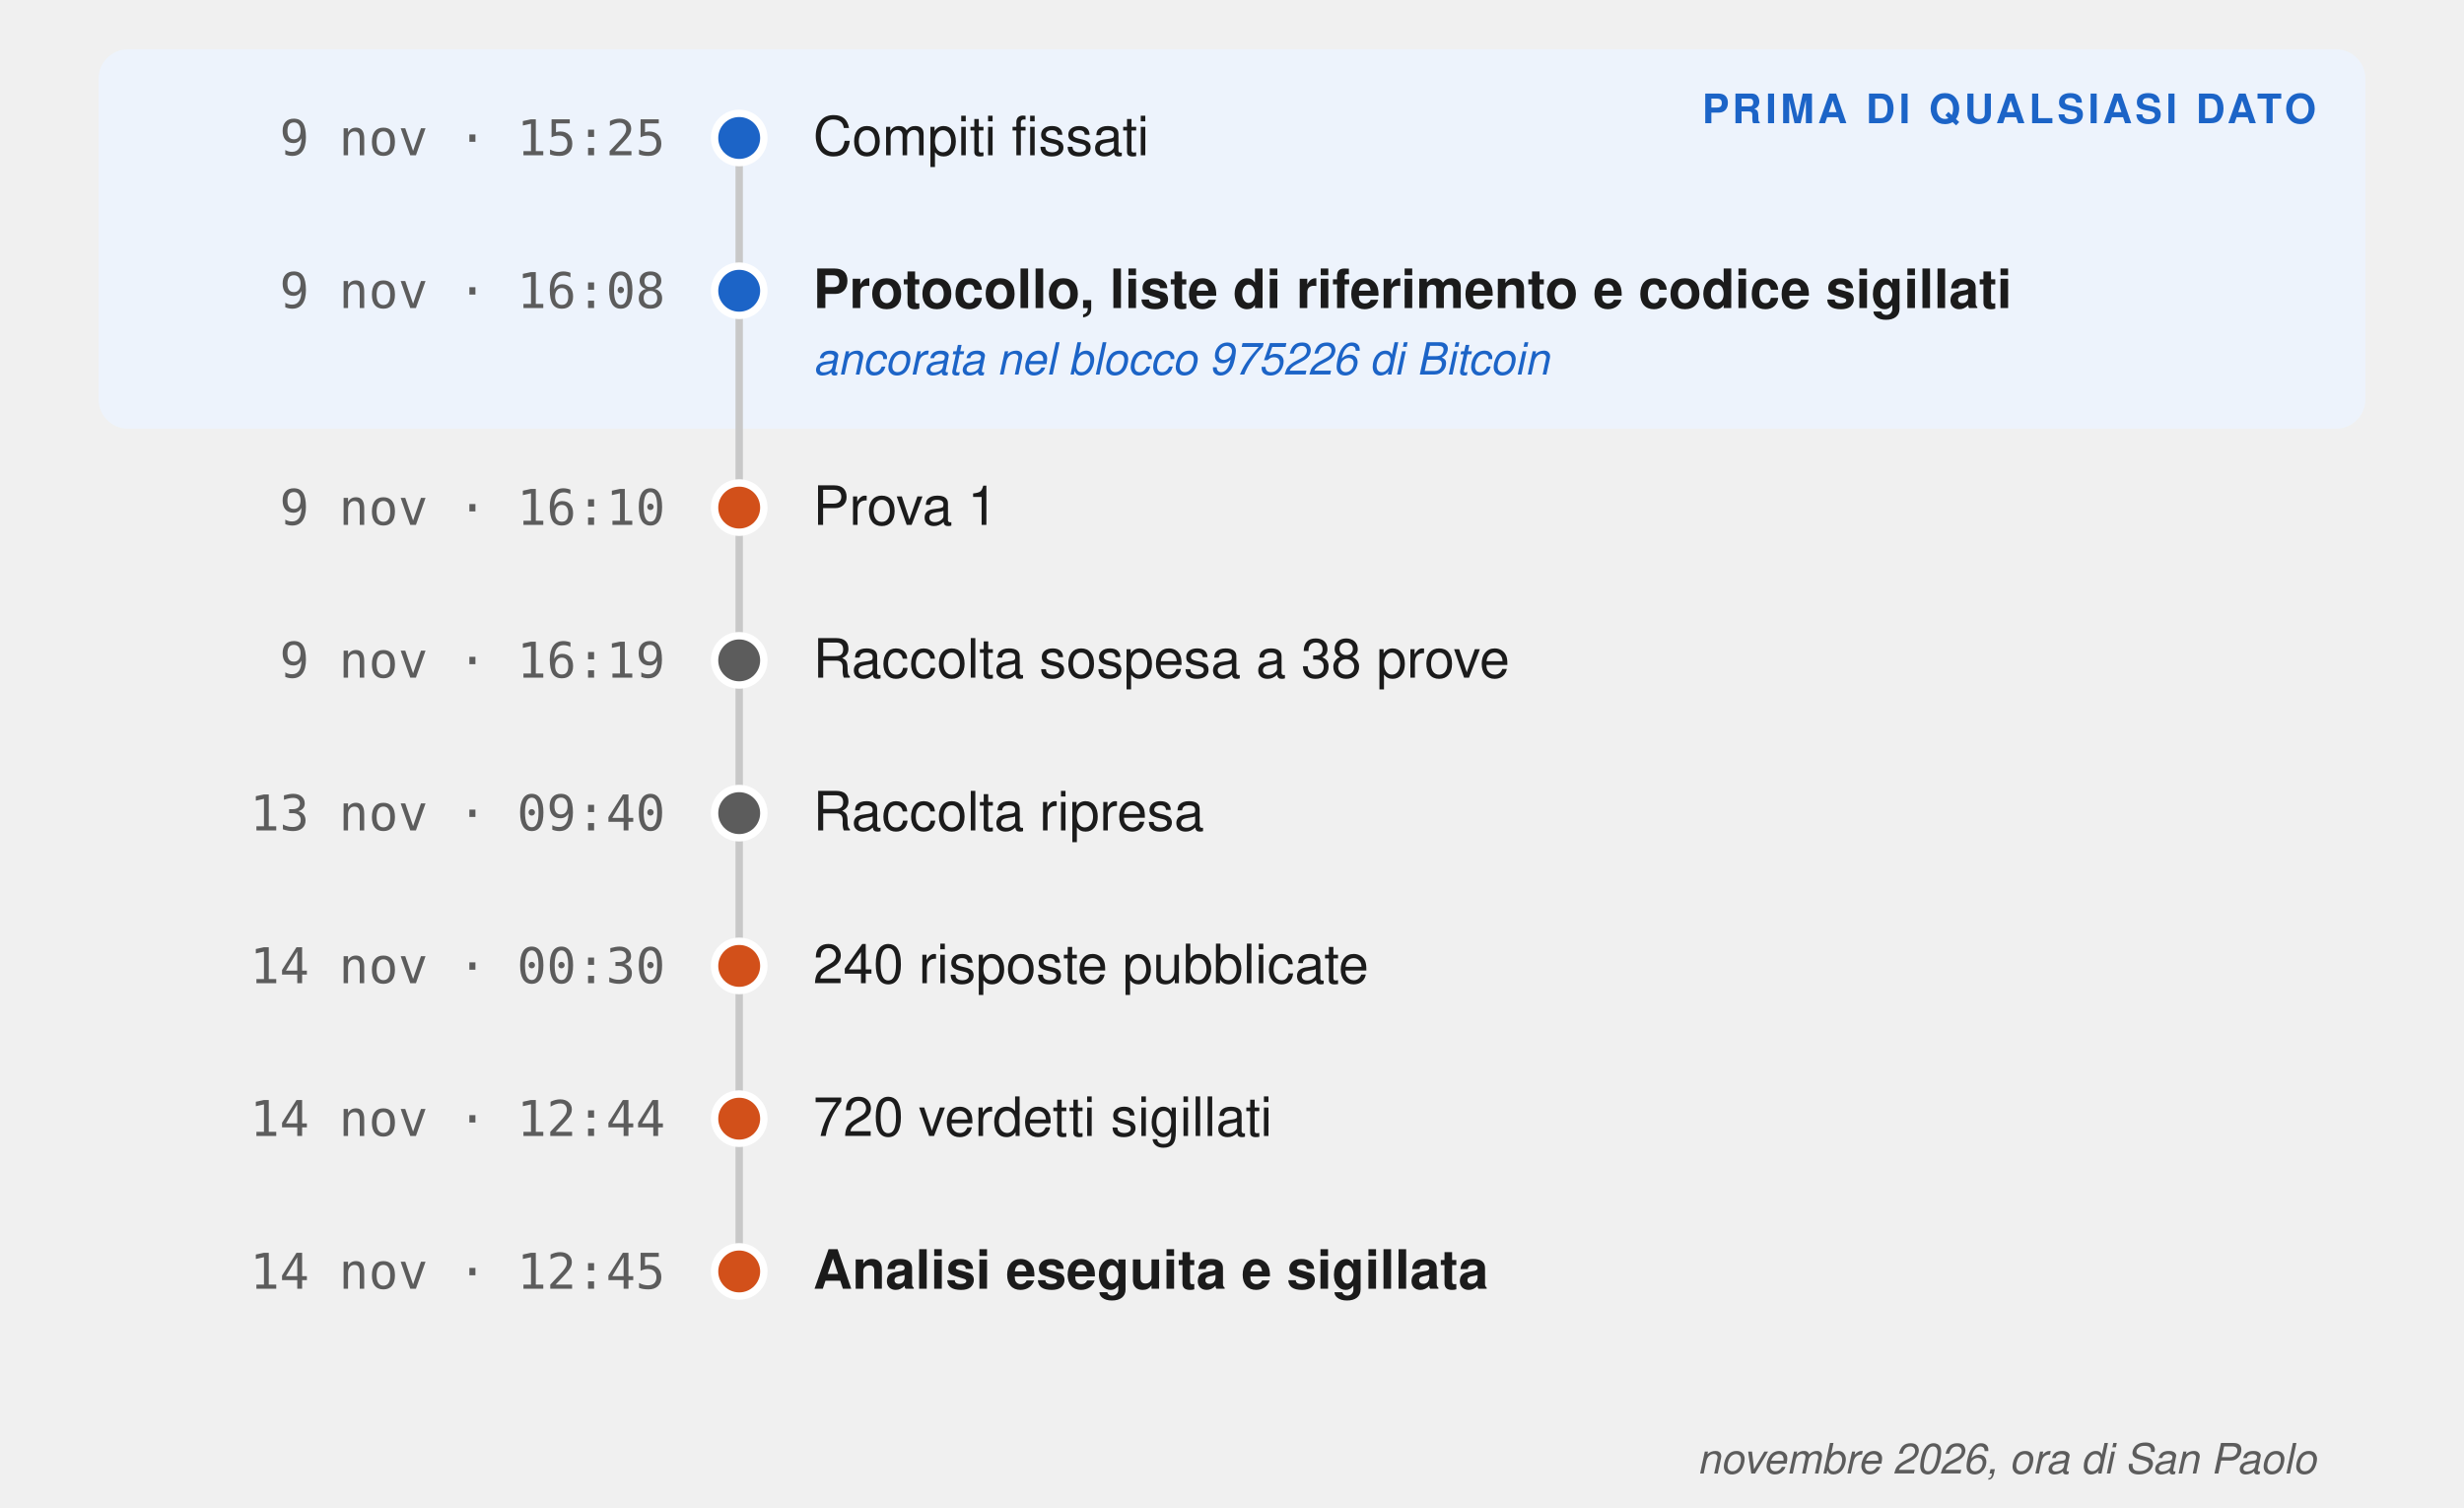
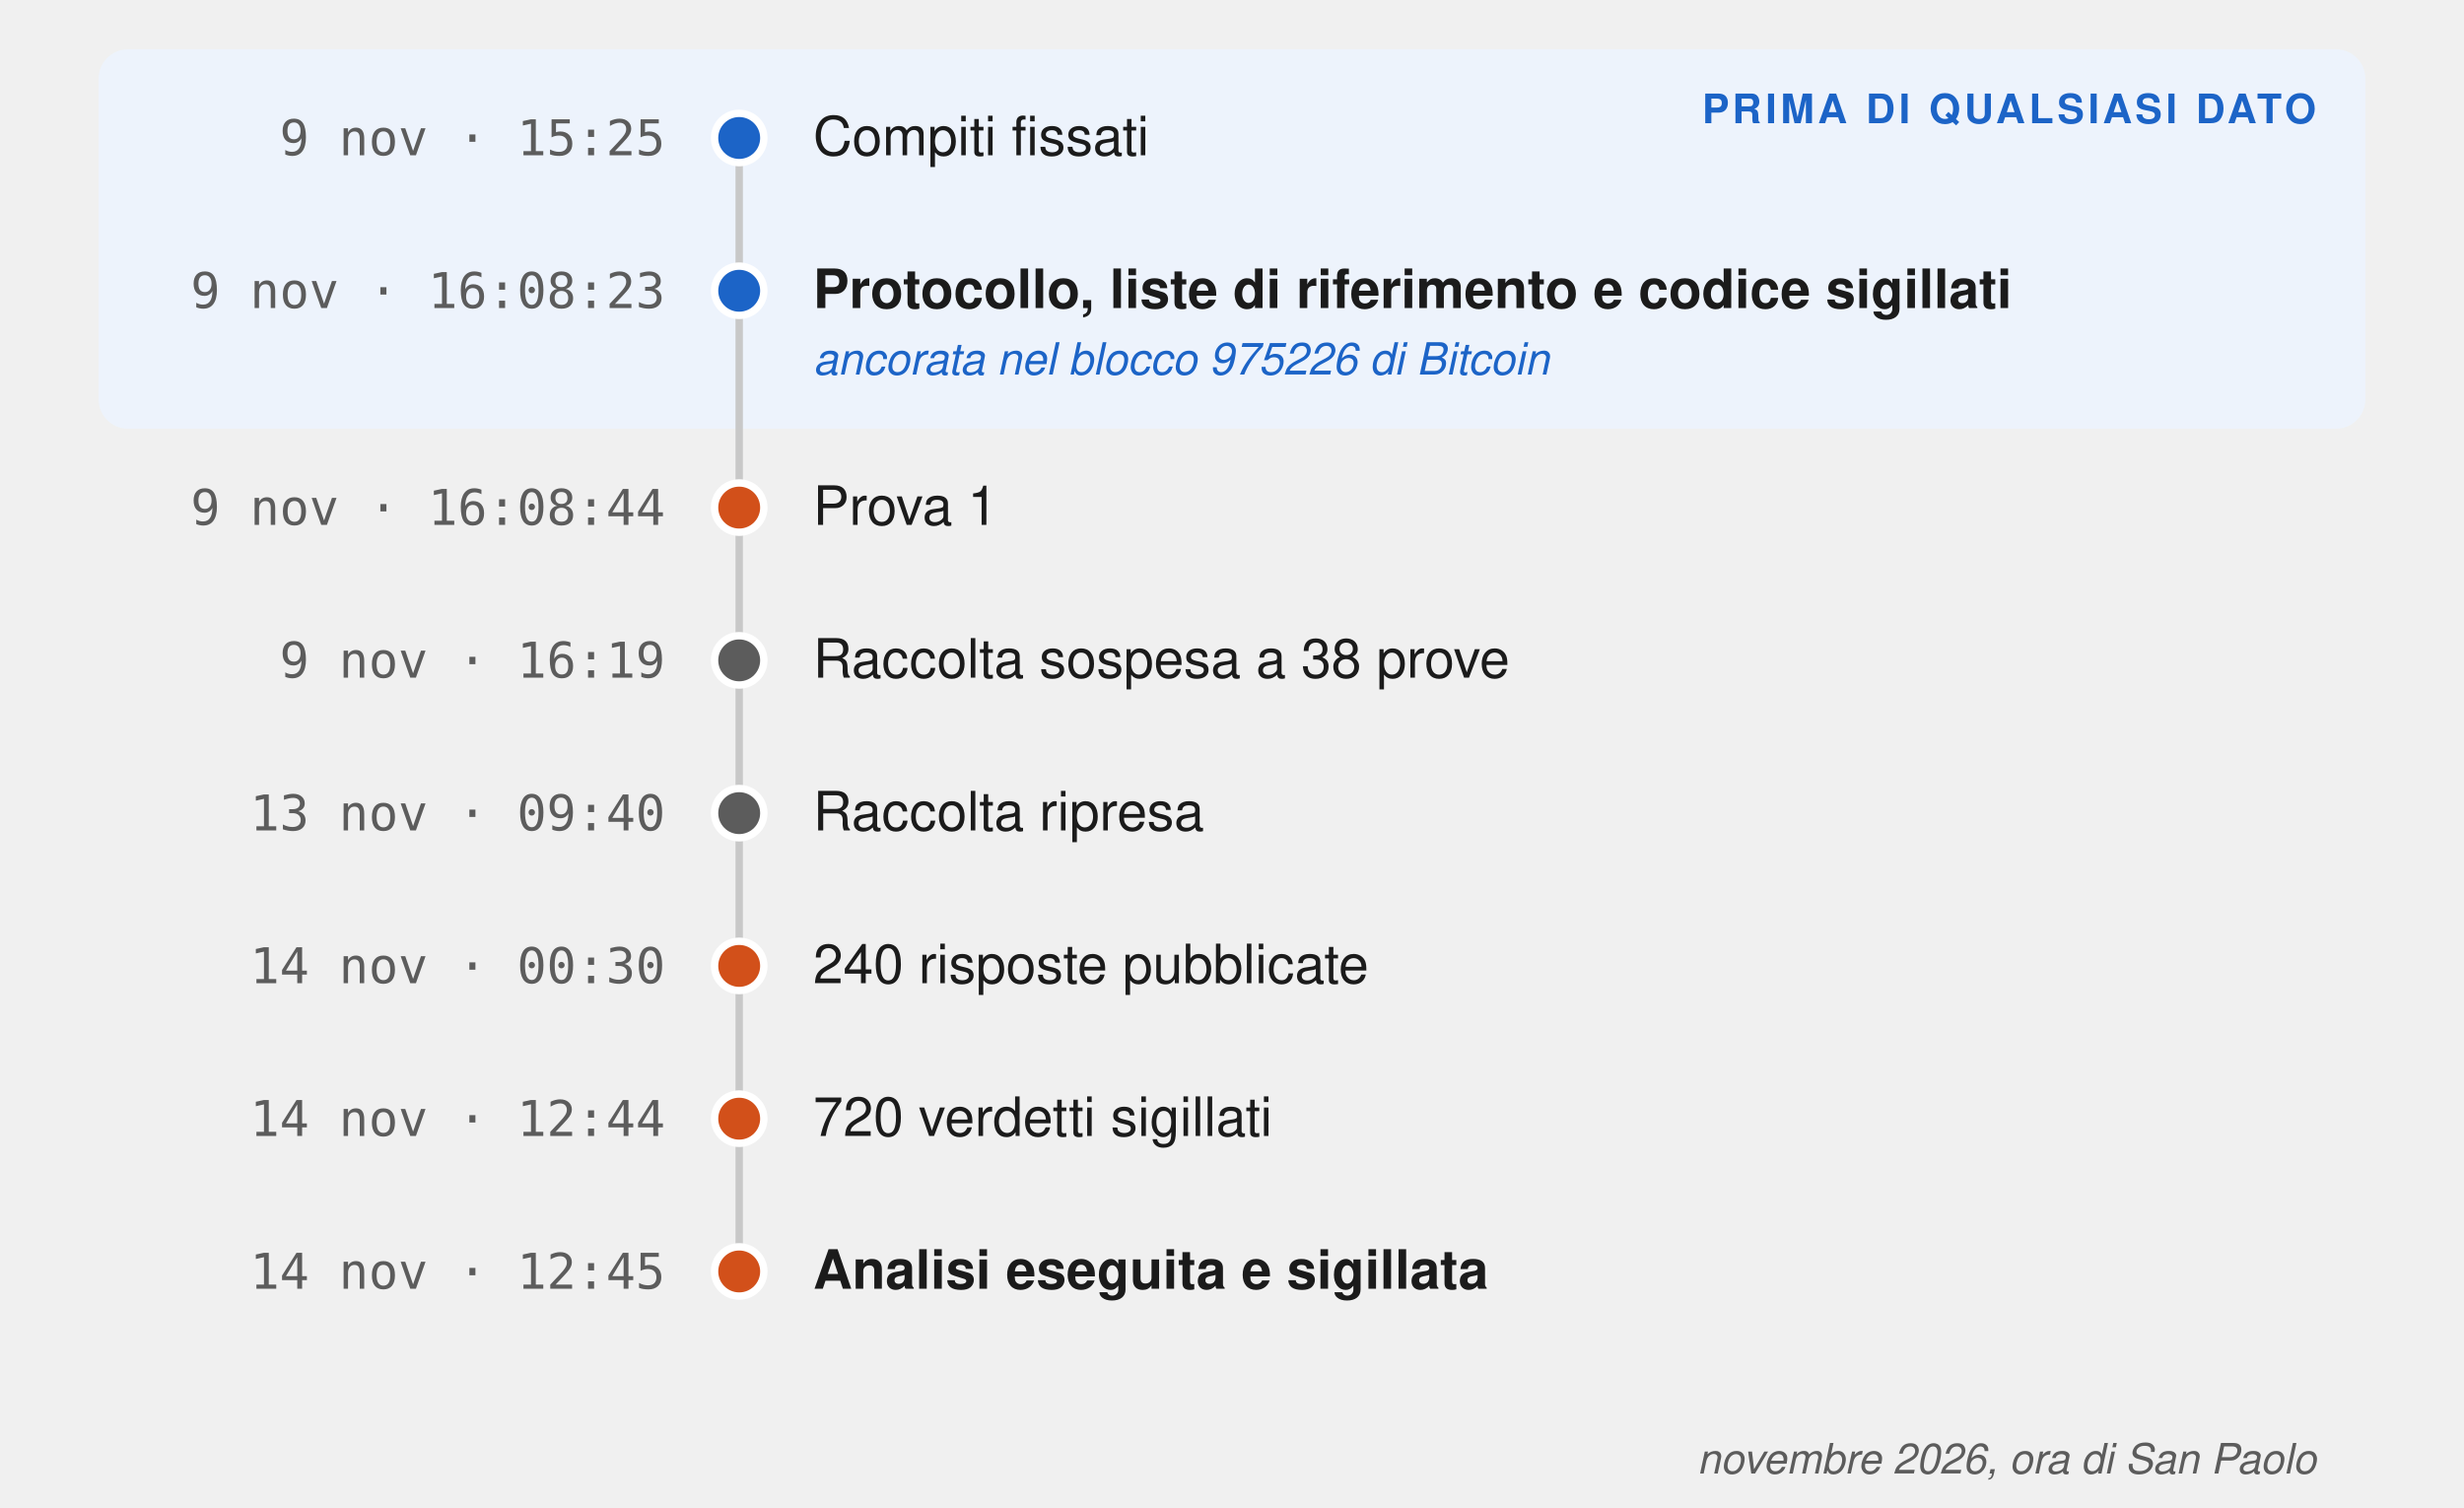
<svg xmlns="http://www.w3.org/2000/svg" viewBox="0 0 1000 612" width="1000" height="612">
  <rect x="40" y="20" width="920" height="154" rx="12" fill="#edf3fc" stroke="none" stroke-width="2" />
  <text x="940" y="50" font-family="Helvetica Neue, Helvetica, Arial, sans-serif" font-size="16.5" font-weight="700" fill="#1c64c7" text-anchor="end" letter-spacing="1.5">PRIMA DI QUALSIASI DATO</text>
  <line x1="300" y1="56" x2="300" y2="516" stroke="#c8c8c8" stroke-width="3" stroke-linecap="round" />
  <circle cx="300" cy="56" r="10" fill="#1c64c7" stroke="#ffffff" stroke-width="3" />
  <text x="270" y="63" font-family="Menlo, Consolas, monospace" font-size="20" font-weight="400" fill="#5c5c5c" text-anchor="end">9 nov · 15:25</text>
  <text x="330" y="63" font-family="Helvetica Neue, Helvetica, Arial, sans-serif" font-size="22" font-weight="400" fill="#1b1b1b" text-anchor="start">Compiti fissati</text>
  <circle cx="300" cy="118" r="10" fill="#1c64c7" stroke="#ffffff" stroke-width="3" />
-   <text x="270" y="125" font-family="Menlo, Consolas, monospace" font-size="20" font-weight="400" fill="#5c5c5c" text-anchor="end">9 nov · 16:08</text>
+   <text x="270" y="125" font-family="Menlo, Consolas, monospace" font-size="20" font-weight="400" fill="#5c5c5c" text-anchor="end">9 nov · 16:08:23</text>
  <text x="330" y="125" font-family="Helvetica Neue, Helvetica, Arial, sans-serif" font-size="22" font-weight="600" fill="#1b1b1b" text-anchor="start">Protocollo, liste di riferimento e codice sigillati</text>
  <circle cx="300" cy="206" r="10" fill="#d2501a" stroke="#ffffff" stroke-width="3" />
-   <text x="270" y="213" font-family="Menlo, Consolas, monospace" font-size="20" font-weight="400" fill="#5c5c5c" text-anchor="end">9 nov · 16:10</text>
+   <text x="270" y="213" font-family="Menlo, Consolas, monospace" font-size="20" font-weight="400" fill="#5c5c5c" text-anchor="end">9 nov · 16:08:44</text>
  <text x="330" y="213" font-family="Helvetica Neue, Helvetica, Arial, sans-serif" font-size="22" font-weight="400" fill="#1b1b1b" text-anchor="start">Prova 1</text>
  <circle cx="300" cy="268" r="10" fill="#5c5c5c" stroke="#ffffff" stroke-width="3" />
  <text x="270" y="275" font-family="Menlo, Consolas, monospace" font-size="20" font-weight="400" fill="#5c5c5c" text-anchor="end">9 nov · 16:19</text>
  <text x="330" y="275" font-family="Helvetica Neue, Helvetica, Arial, sans-serif" font-size="22" font-weight="400" fill="#1b1b1b" text-anchor="start">Raccolta sospesa a 38 prove</text>
  <circle cx="300" cy="330" r="10" fill="#5c5c5c" stroke="#ffffff" stroke-width="3" />
  <text x="270" y="337" font-family="Menlo, Consolas, monospace" font-size="20" font-weight="400" fill="#5c5c5c" text-anchor="end">13 nov · 09:40</text>
  <text x="330" y="337" font-family="Helvetica Neue, Helvetica, Arial, sans-serif" font-size="22" font-weight="400" fill="#1b1b1b" text-anchor="start">Raccolta ripresa</text>
  <circle cx="300" cy="392" r="10" fill="#d2501a" stroke="#ffffff" stroke-width="3" />
  <text x="270" y="399" font-family="Menlo, Consolas, monospace" font-size="20" font-weight="400" fill="#5c5c5c" text-anchor="end">14 nov · 00:30</text>
  <text x="330" y="399" font-family="Helvetica Neue, Helvetica, Arial, sans-serif" font-size="22" font-weight="400" fill="#1b1b1b" text-anchor="start">240 risposte pubblicate</text>
  <circle cx="300" cy="454" r="10" fill="#d2501a" stroke="#ffffff" stroke-width="3" />
  <text x="270" y="461" font-family="Menlo, Consolas, monospace" font-size="20" font-weight="400" fill="#5c5c5c" text-anchor="end">14 nov · 12:44</text>
  <text x="330" y="461" font-family="Helvetica Neue, Helvetica, Arial, sans-serif" font-size="22" font-weight="400" fill="#1b1b1b" text-anchor="start">720 verdetti sigillati</text>
  <circle cx="300" cy="516" r="10" fill="#d2501a" stroke="#ffffff" stroke-width="3" />
  <text x="270" y="523" font-family="Menlo, Consolas, monospace" font-size="20" font-weight="400" fill="#5c5c5c" text-anchor="end">14 nov · 12:45</text>
  <text x="330" y="523" font-family="Helvetica Neue, Helvetica, Arial, sans-serif" font-size="22" font-weight="600" fill="#1b1b1b" text-anchor="start">Analisi eseguita e sigillata</text>
  <text x="330" y="152" font-family="Helvetica Neue, Helvetica, Arial, sans-serif" font-size="18" font-weight="400" fill="#1c64c7" text-anchor="start" font-style="italic">ancorata nel blocco 975226 di Bitcoin</text>
  <text x="940" y="598" font-family="Helvetica Neue, Helvetica, Arial, sans-serif" font-size="17" font-weight="400" fill="#5c5c5c" text-anchor="end" font-style="italic">novembre 2026, ora di San Paolo</text>
</svg>
